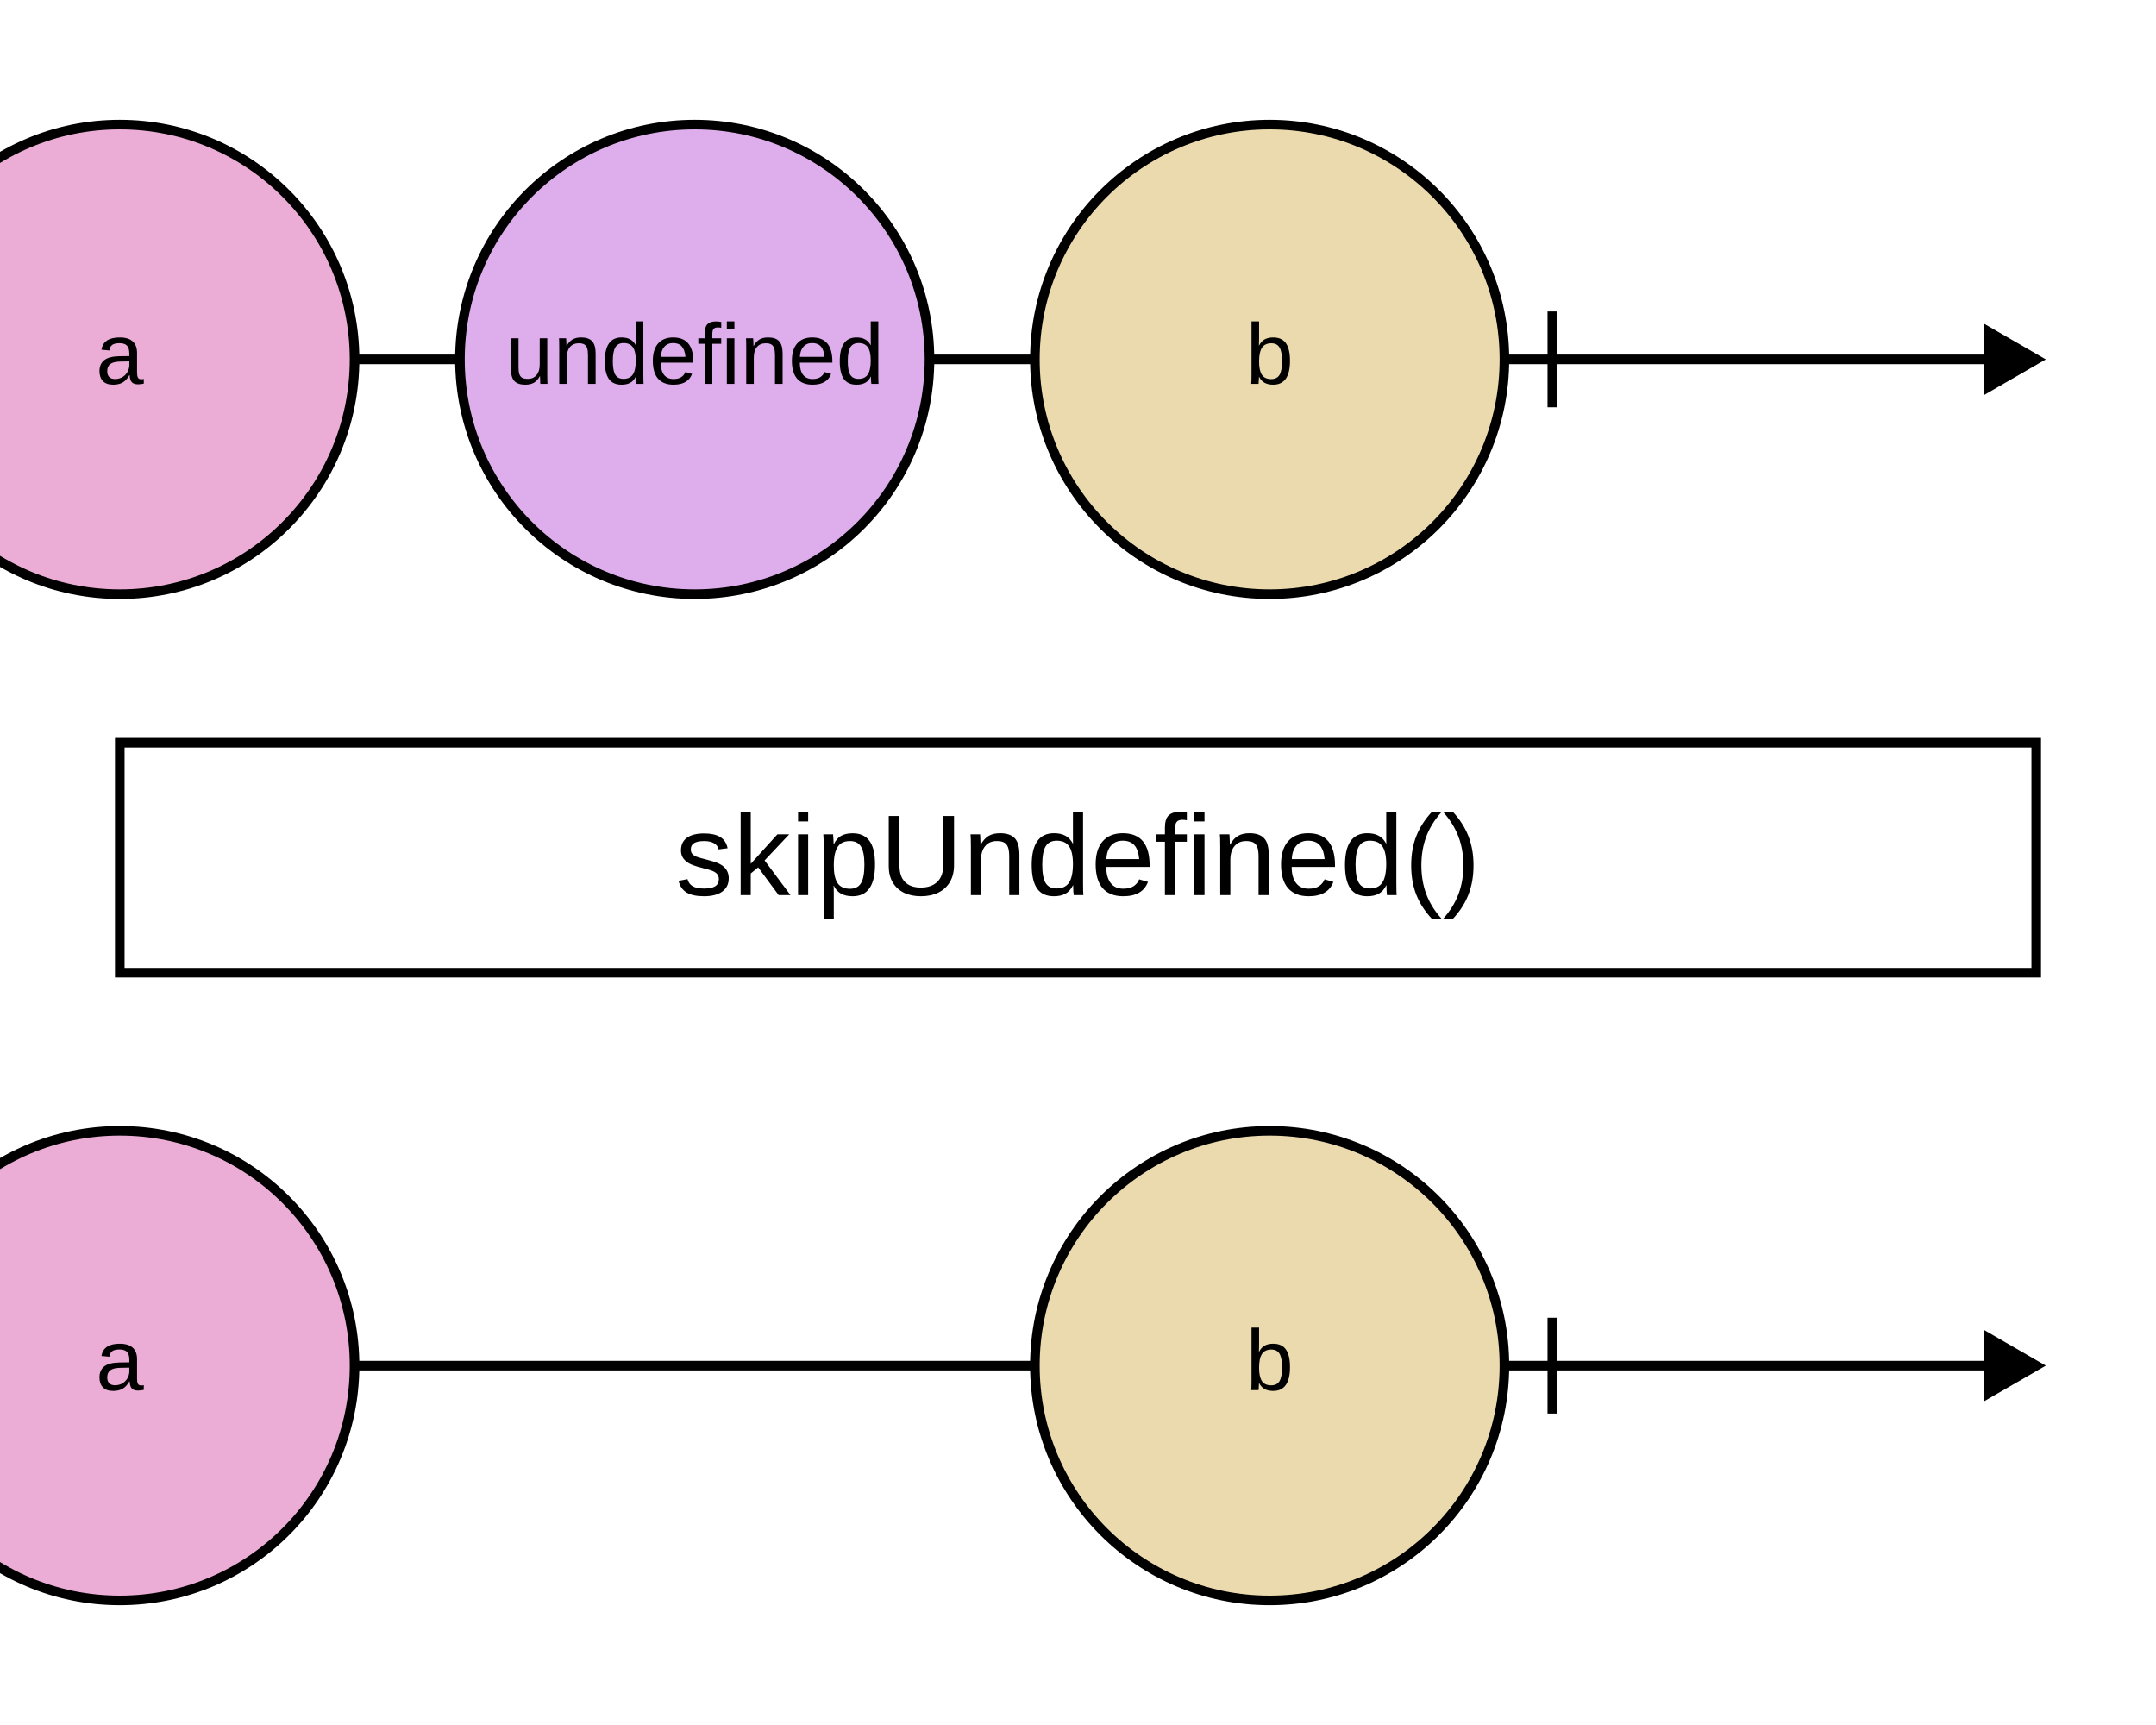
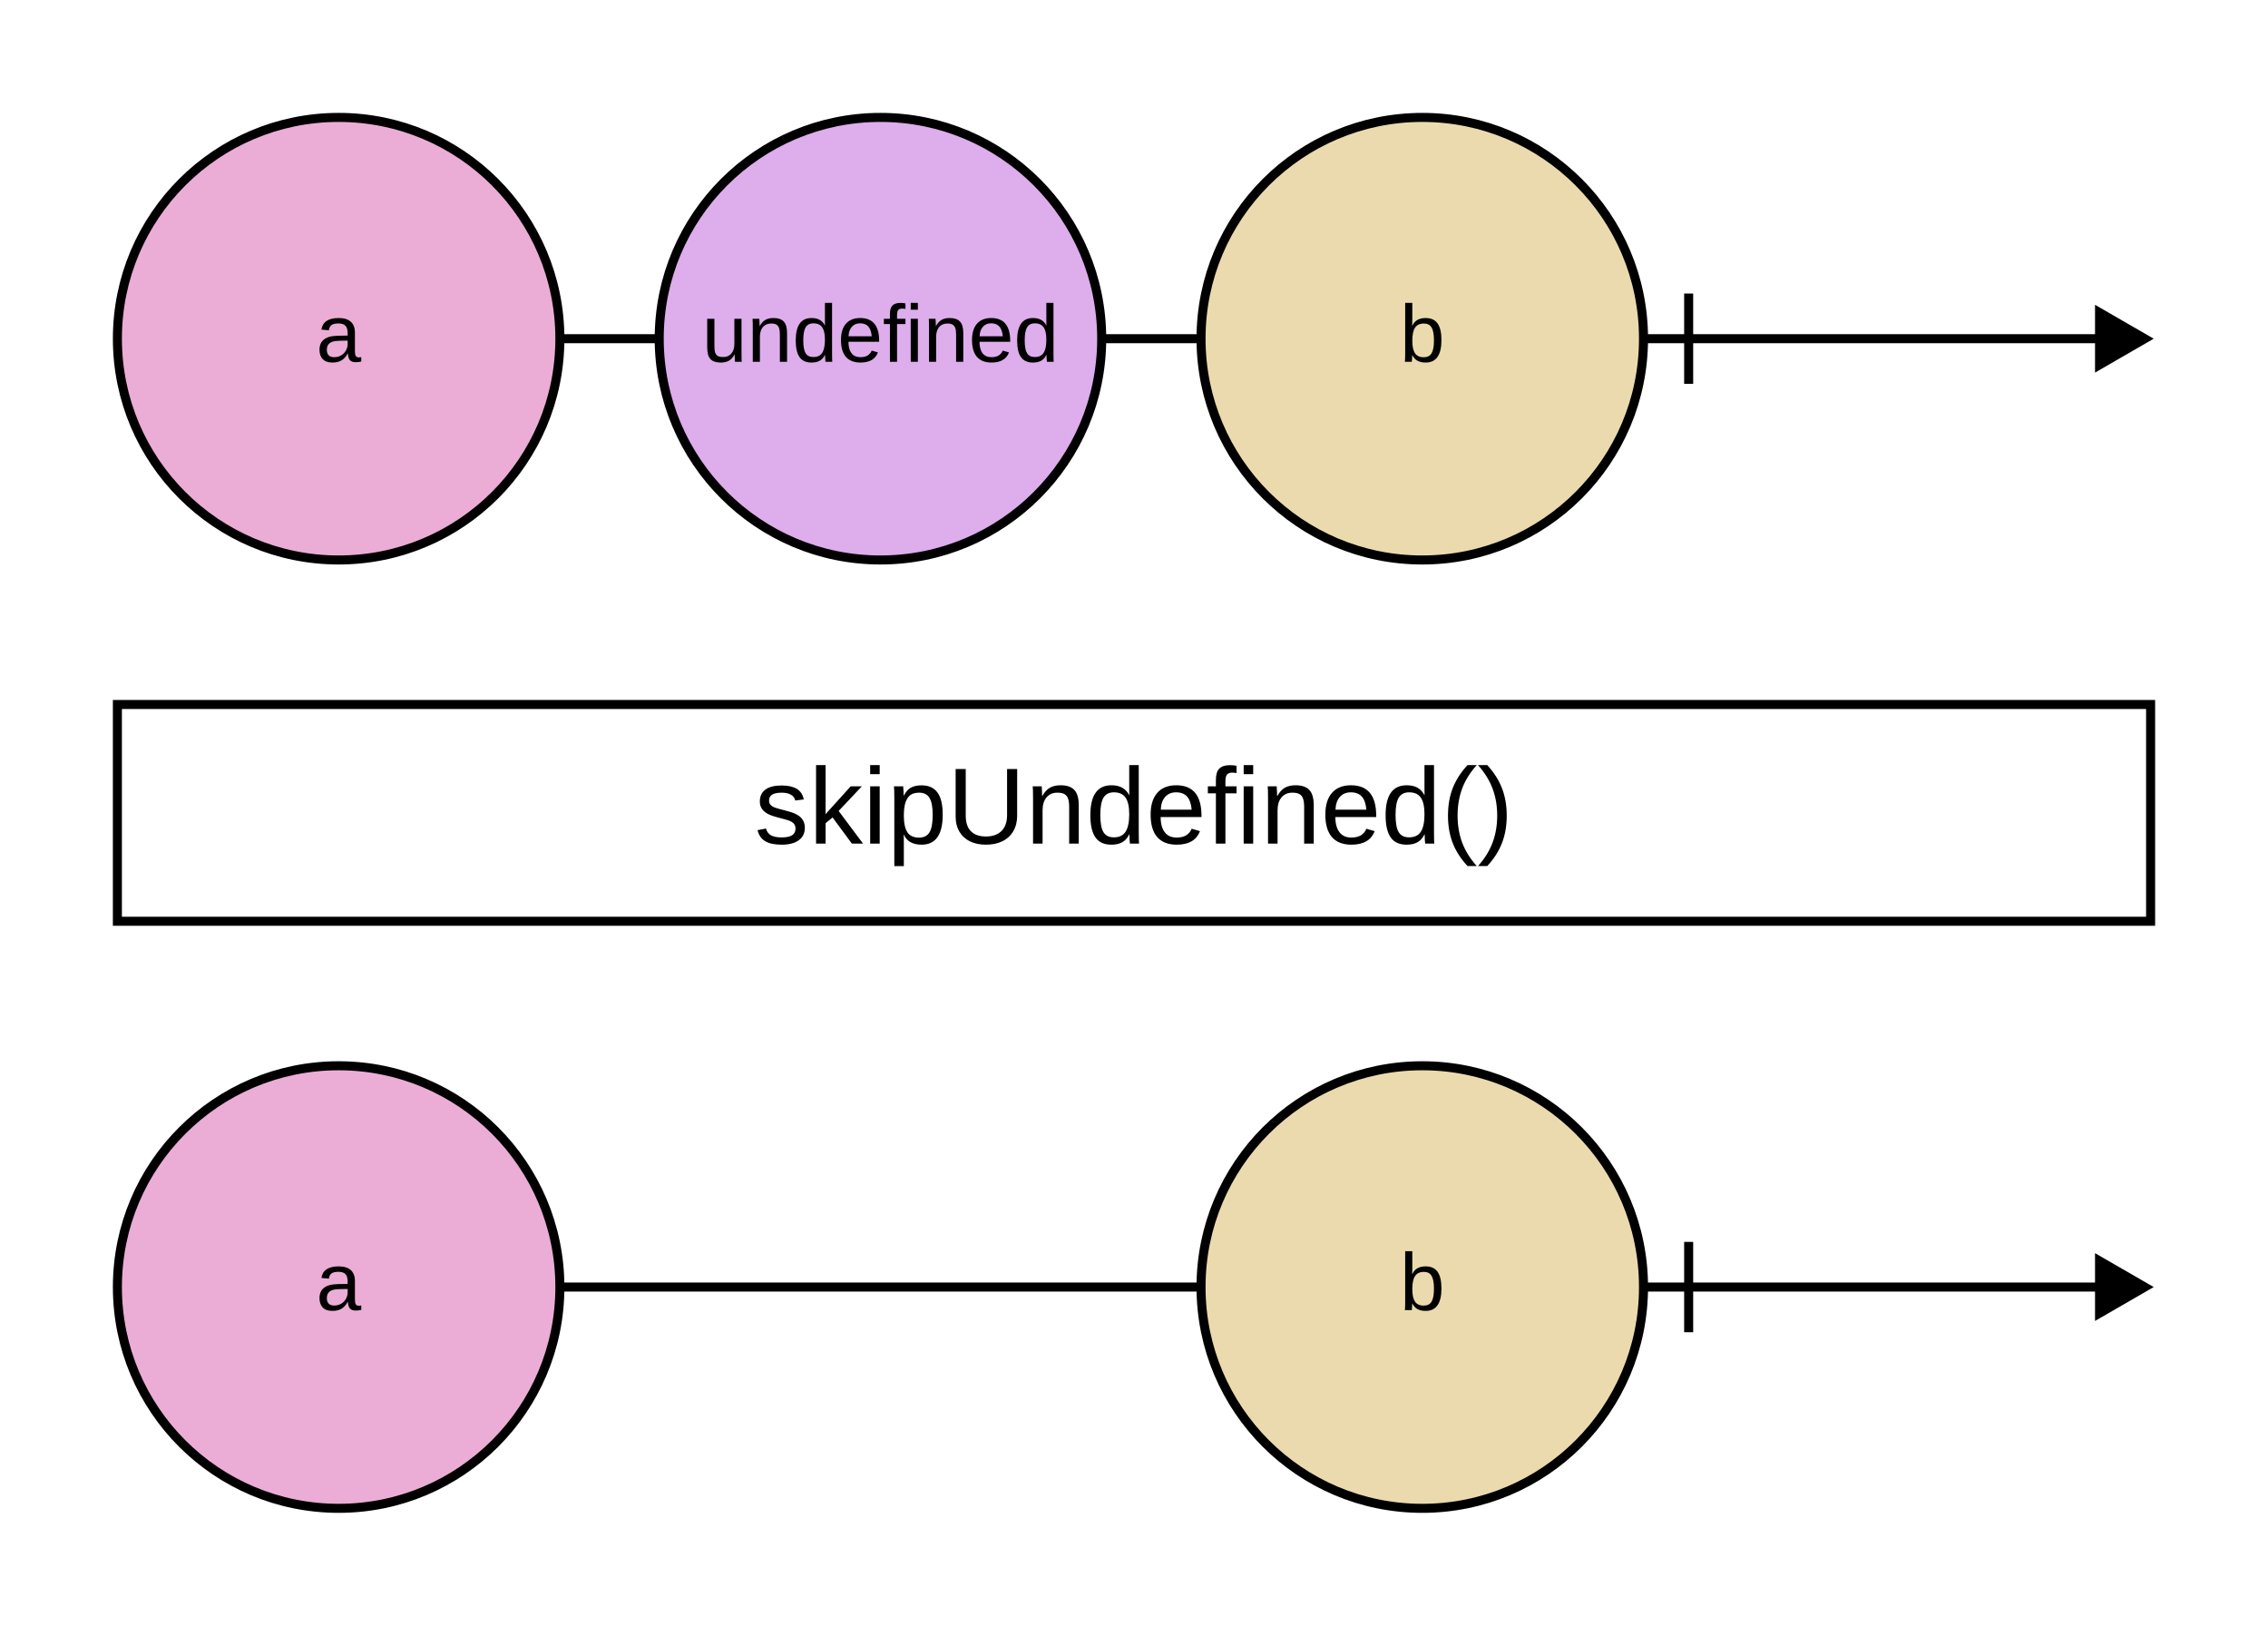
- <svg xmlns="http://www.w3.org/2000/svg" viewBox="0 0 450 360" width="450" height="360">
-   <path fill="rgba(255, 255, 255, 0.0)" d="M0 0h450v360H0z" />
+ <svg xmlns="http://www.w3.org/2000/svg" width="502.309" height="360">
+   <path fill="rgba(255, 255, 255, 0.0)" d="M0 0h502.309v360H0z" />
  <g stroke="#000" stroke-width="2">
-     <path d="M25 75h390" />
-     <path stroke-linecap="square" d="M415 69.226L425 75l-10 5.774z" />
+     <path d="M75 75h390" />
+     <path stroke-linecap="square" d="M465 69.226 475 75l-10 5.774z" />
  </g>
-   <path stroke="#000" stroke-width="2" d="M324 65v20" />
-   <g transform="translate(215 25)">
-     <circle cx="50" cy="50" fill="hsl(44, 60%, 80%)" stroke="#000" stroke-width="2" r="49" />
-     <text font-family="Arial, Helvetica, sans-serif" font-size="18" dominant-baseline="middle" text-anchor="middle" transform="translate(50 50)">b</text>
+   <path stroke="#000" stroke-width="2" d="M374 65v20" />
+   <g transform="translate(265 25)">
+     <circle cx="50" cy="50" r="49" fill="hsl(44, 60%, 80%)" stroke="#000" stroke-width="2" />
+     <text dominant-baseline="middle" font-family="Arial, Helvetica, sans-serif" font-size="18" text-anchor="middle" transform="translate(50 50)">b</text>
  </g>
-   <g transform="translate(95 25)">
-     <circle cx="50" cy="50" fill="hsl(288, 60%, 80%)" stroke="#000" stroke-width="2" r="49" />
-     <text font-family="Arial, Helvetica, sans-serif" font-size="18" dominant-baseline="middle" text-anchor="middle" transform="translate(50 50)">undefined</text>
+   <g transform="translate(145 25)">
+     <circle cx="50" cy="50" r="49" fill="hsl(288, 60%, 80%)" stroke="#000" stroke-width="2" />
+     <text dominant-baseline="middle" font-family="Arial, Helvetica, sans-serif" font-size="18" text-anchor="middle" transform="translate(50 50)">undefined</text>
  </g>
-   <g transform="translate(-25 25)">
-     <circle cx="50" cy="50" fill="hsl(321, 60%, 80%)" stroke="#000" stroke-width="2" r="49" />
-     <text font-family="Arial, Helvetica, sans-serif" font-size="18" dominant-baseline="middle" text-anchor="middle" transform="translate(50 50)">a</text>
+   <g transform="translate(25 25)">
+     <circle cx="50" cy="50" r="49" fill="hsl(321, 60%, 80%)" stroke="#000" stroke-width="2" />
+     <text dominant-baseline="middle" font-family="Arial, Helvetica, sans-serif" font-size="18" text-anchor="middle" transform="translate(50 50)">a</text>
  </g>
  <g transform="translate(25 145)">
-     <rect y="10" width="400" height="48" fill="rgba(255, 255, 255, 0.0)" stroke="#000" stroke-width="2" rx="0" />
-     <text x="200" y="35" font-family="Arial, Helvetica, sans-serif" font-size="24" dominant-baseline="middle" text-anchor="middle">skipUndefined()</text>
+     <rect width="450.309" height="48" x="1" y="11" fill="rgba(255, 255, 255, 0.0)" stroke="#000" stroke-width="2" rx="0" />
+     <text x="226.155" y="35" dominant-baseline="middle" font-family="Arial, Helvetica, sans-serif" font-size="24" text-anchor="middle">skipUndefined()</text>
  </g>
-   <g>
-     <g stroke="#000" stroke-width="2">
-       <path d="M25 285h390" />
-       <path stroke-linecap="square" d="M415 279.226L425 285l-10 5.774z" />
-     </g>
-     <path stroke="#000" stroke-width="2" d="M324 275v20" />
-     <g transform="translate(215 235)">
-       <circle cx="50" cy="50" fill="hsl(44, 60%, 80%)" stroke="#000" stroke-width="2" r="49" />
-       <text font-family="Arial, Helvetica, sans-serif" font-size="18" dominant-baseline="middle" text-anchor="middle" transform="translate(50 50)">b</text>
-     </g>
-     <g transform="translate(-25 235)">
-       <circle cx="50" cy="50" fill="hsl(321, 60%, 80%)" stroke="#000" stroke-width="2" r="49" />
-       <text font-family="Arial, Helvetica, sans-serif" font-size="18" dominant-baseline="middle" text-anchor="middle" transform="translate(50 50)">a</text>
-     </g>
+   <g stroke="#000" stroke-width="2">
+     <path d="M75 285h390" />
+     <path stroke-linecap="square" d="M465 279.226 475 285l-10 5.774z" />
+   </g>
+   <path stroke="#000" stroke-width="2" d="M374 275v20" />
+   <g transform="translate(265 235)">
+     <circle cx="50" cy="50" r="49" fill="hsl(44, 60%, 80%)" stroke="#000" stroke-width="2" />
+     <text dominant-baseline="middle" font-family="Arial, Helvetica, sans-serif" font-size="18" text-anchor="middle" transform="translate(50 50)">b</text>
+   </g>
+   <g transform="translate(25 235)">
+     <circle cx="50" cy="50" r="49" fill="hsl(321, 60%, 80%)" stroke="#000" stroke-width="2" />
+     <text dominant-baseline="middle" font-family="Arial, Helvetica, sans-serif" font-size="18" text-anchor="middle" transform="translate(50 50)">a</text>
  </g>
</svg>
